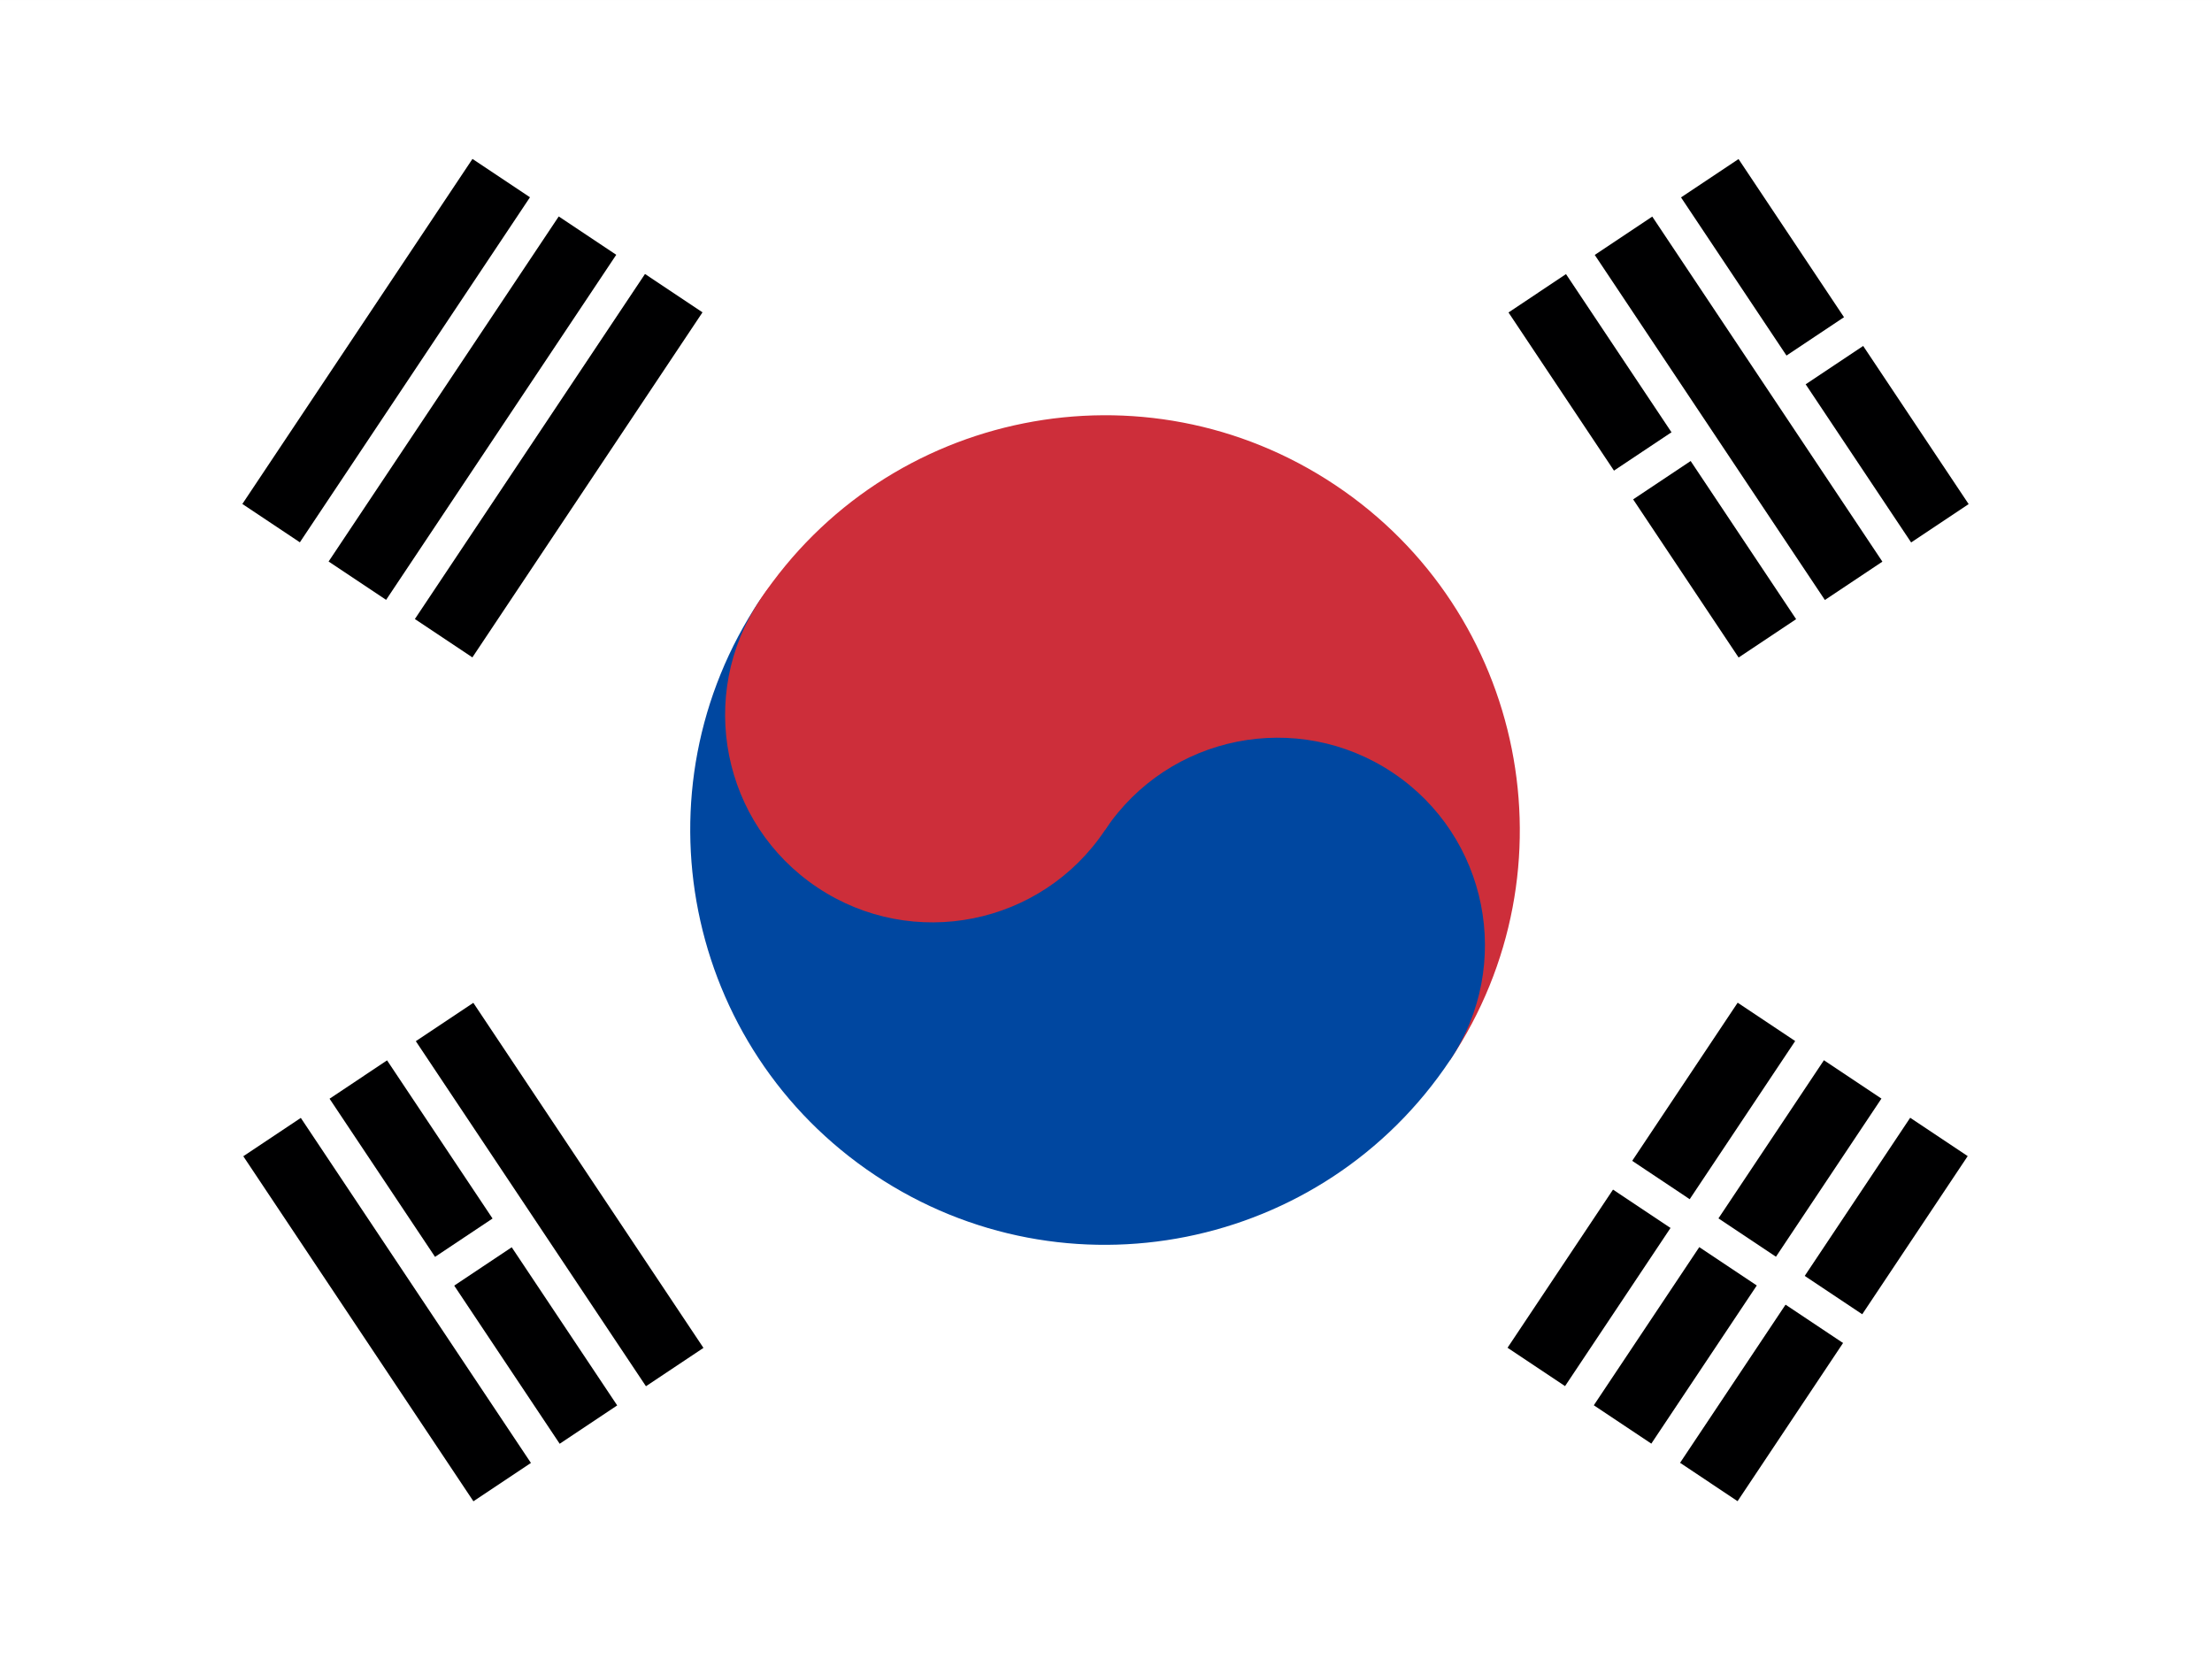
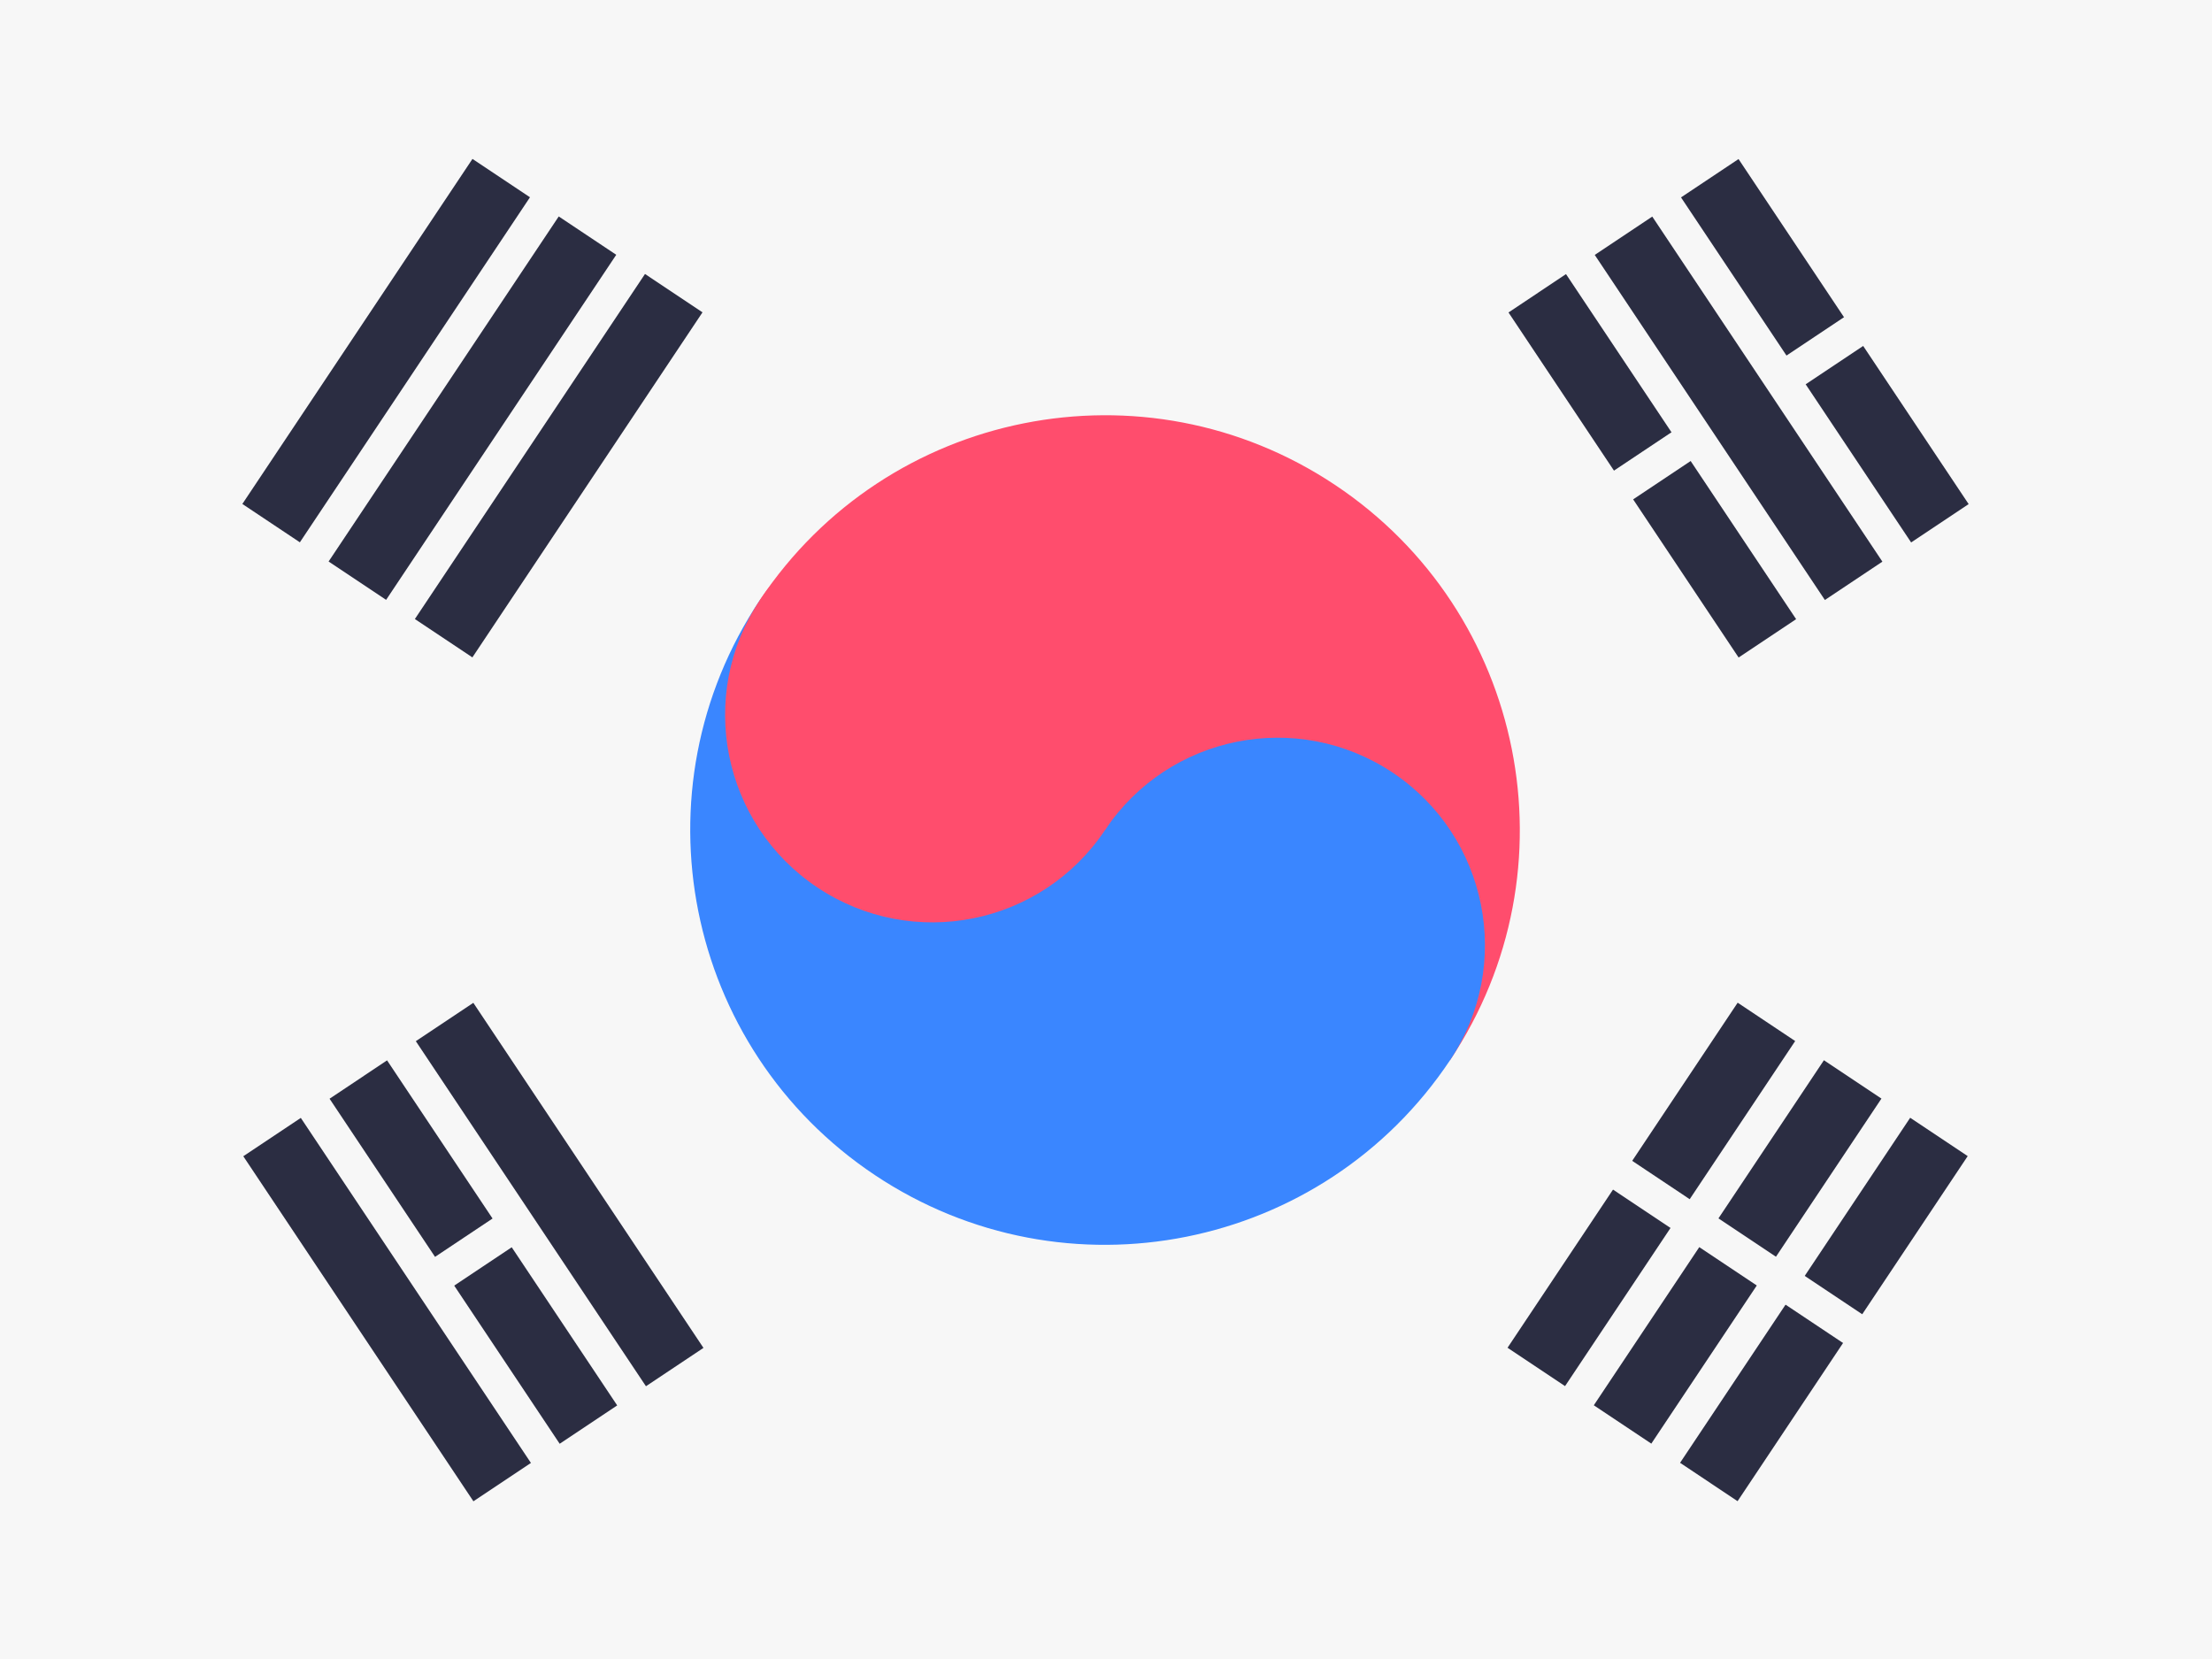
<svg xmlns="http://www.w3.org/2000/svg" xmlns:xlink="http://www.w3.org/1999/xlink" id="flag-icons-kr" viewBox="0 0 640 480">
  <defs>
    <clipPath id="kr-a">
      <path fill-opacity=".7" d="M-95.8-.4h682.7v512H-95.8z" />
    </clipPath>
  </defs>
  <g fill-rule="evenodd" clip-path="url(#kr-a)" transform="translate(89.8 .4)scale(.9375)">
-     <path fill="#fff" d="M-95.8-.4H587v512H-95.8Z" />
+     <path fill="#F7F7F7" d="M-95.8-.4H587v512H-95.8Z" />
    <g transform="rotate(-56.3 361.6 -101.3)scale(10.66667)">
      <g id="kr-c">
-         <path id="kr-b" fill="#000001" d="M-6-26H6v2H-6Zm0 3H6v2H-6Zm0 3H6v2H-6Z" />
+         <path id="kr-b" fill="#2B2D42" d="M-6-26H6v2H-6Zm0 3H6v2H-6Zm0 3H6v2H-6Z" />
        <use xlink:href="#kr-b" width="100%" height="100%" y="44" />
      </g>
-       <path stroke="#fff" d="M0 17v10" />
-       <path fill="#cd2e3a" d="M0-12a12 12 0 0 1 0 24Z" />
-       <path fill="#0047a0" d="M0-12a12 12 0 0 0 0 24A6 6 0 0 0 0 0Z" />
-       <circle cy="-6" r="6" fill="#cd2e3a" />
+       <path stroke="#F7F7F7" d="M0 17v10" />
+       <path fill="#FF4D6D" d="M0-12a12 12 0 0 1 0 24Z" />
+       <path fill="#3A86FF" d="M0-12a12 12 0 0 0 0 24A6 6 0 0 0 0 0Z" />
+       <circle cy="-6" r="6" fill="#FF4D6D" />
    </g>
    <g transform="rotate(-123.7 191.2 62.2)scale(10.66667)">
      <use xlink:href="#kr-c" width="100%" height="100%" />
-       <path stroke="#fff" d="M0-23.5v3M0 17v3.5m0 3v3" />
+       <path stroke="#F7F7F7" d="M0-23.5v3M0 17v3.5m0 3v3" />
    </g>
  </g>
</svg>
